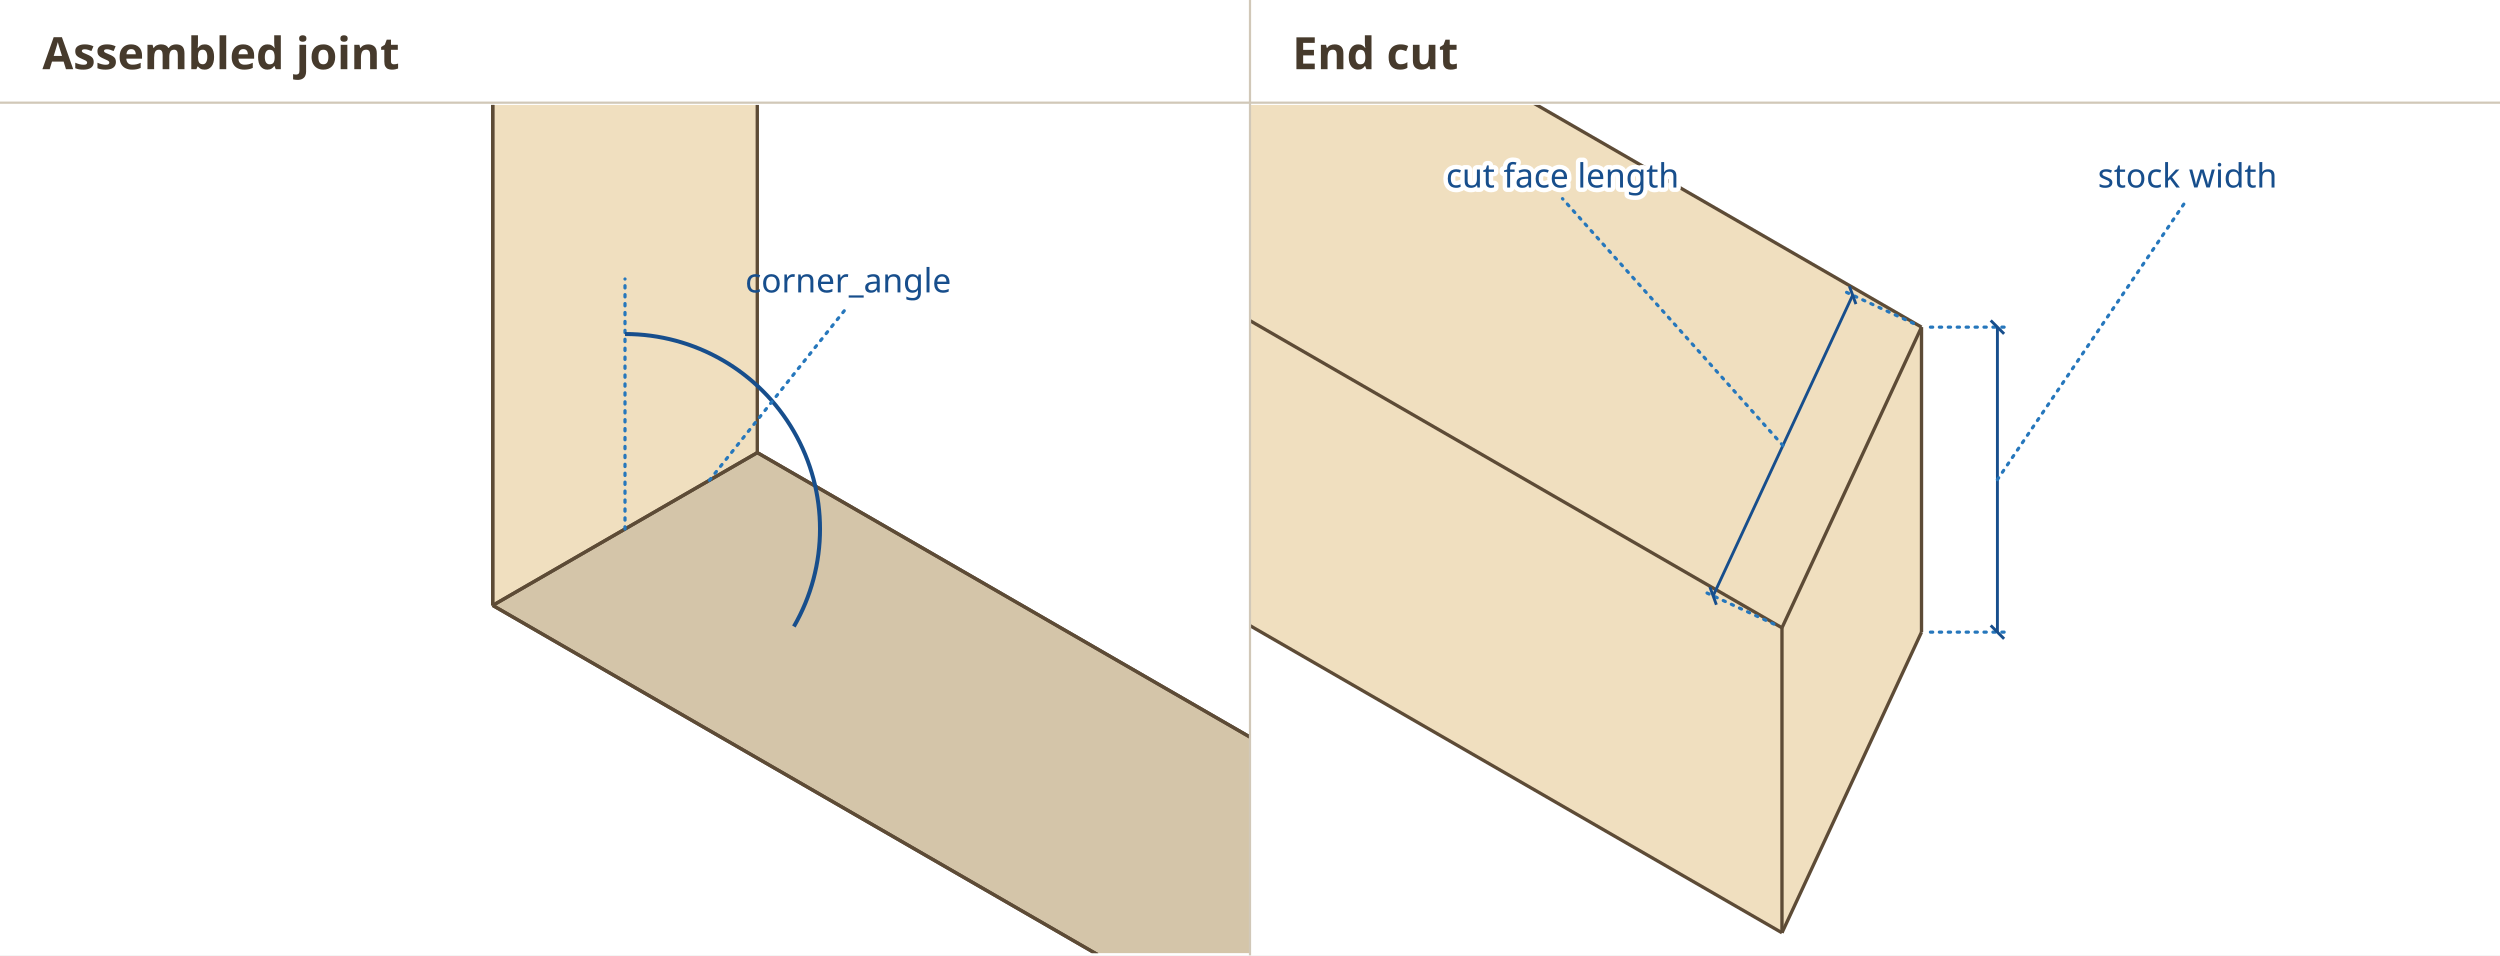
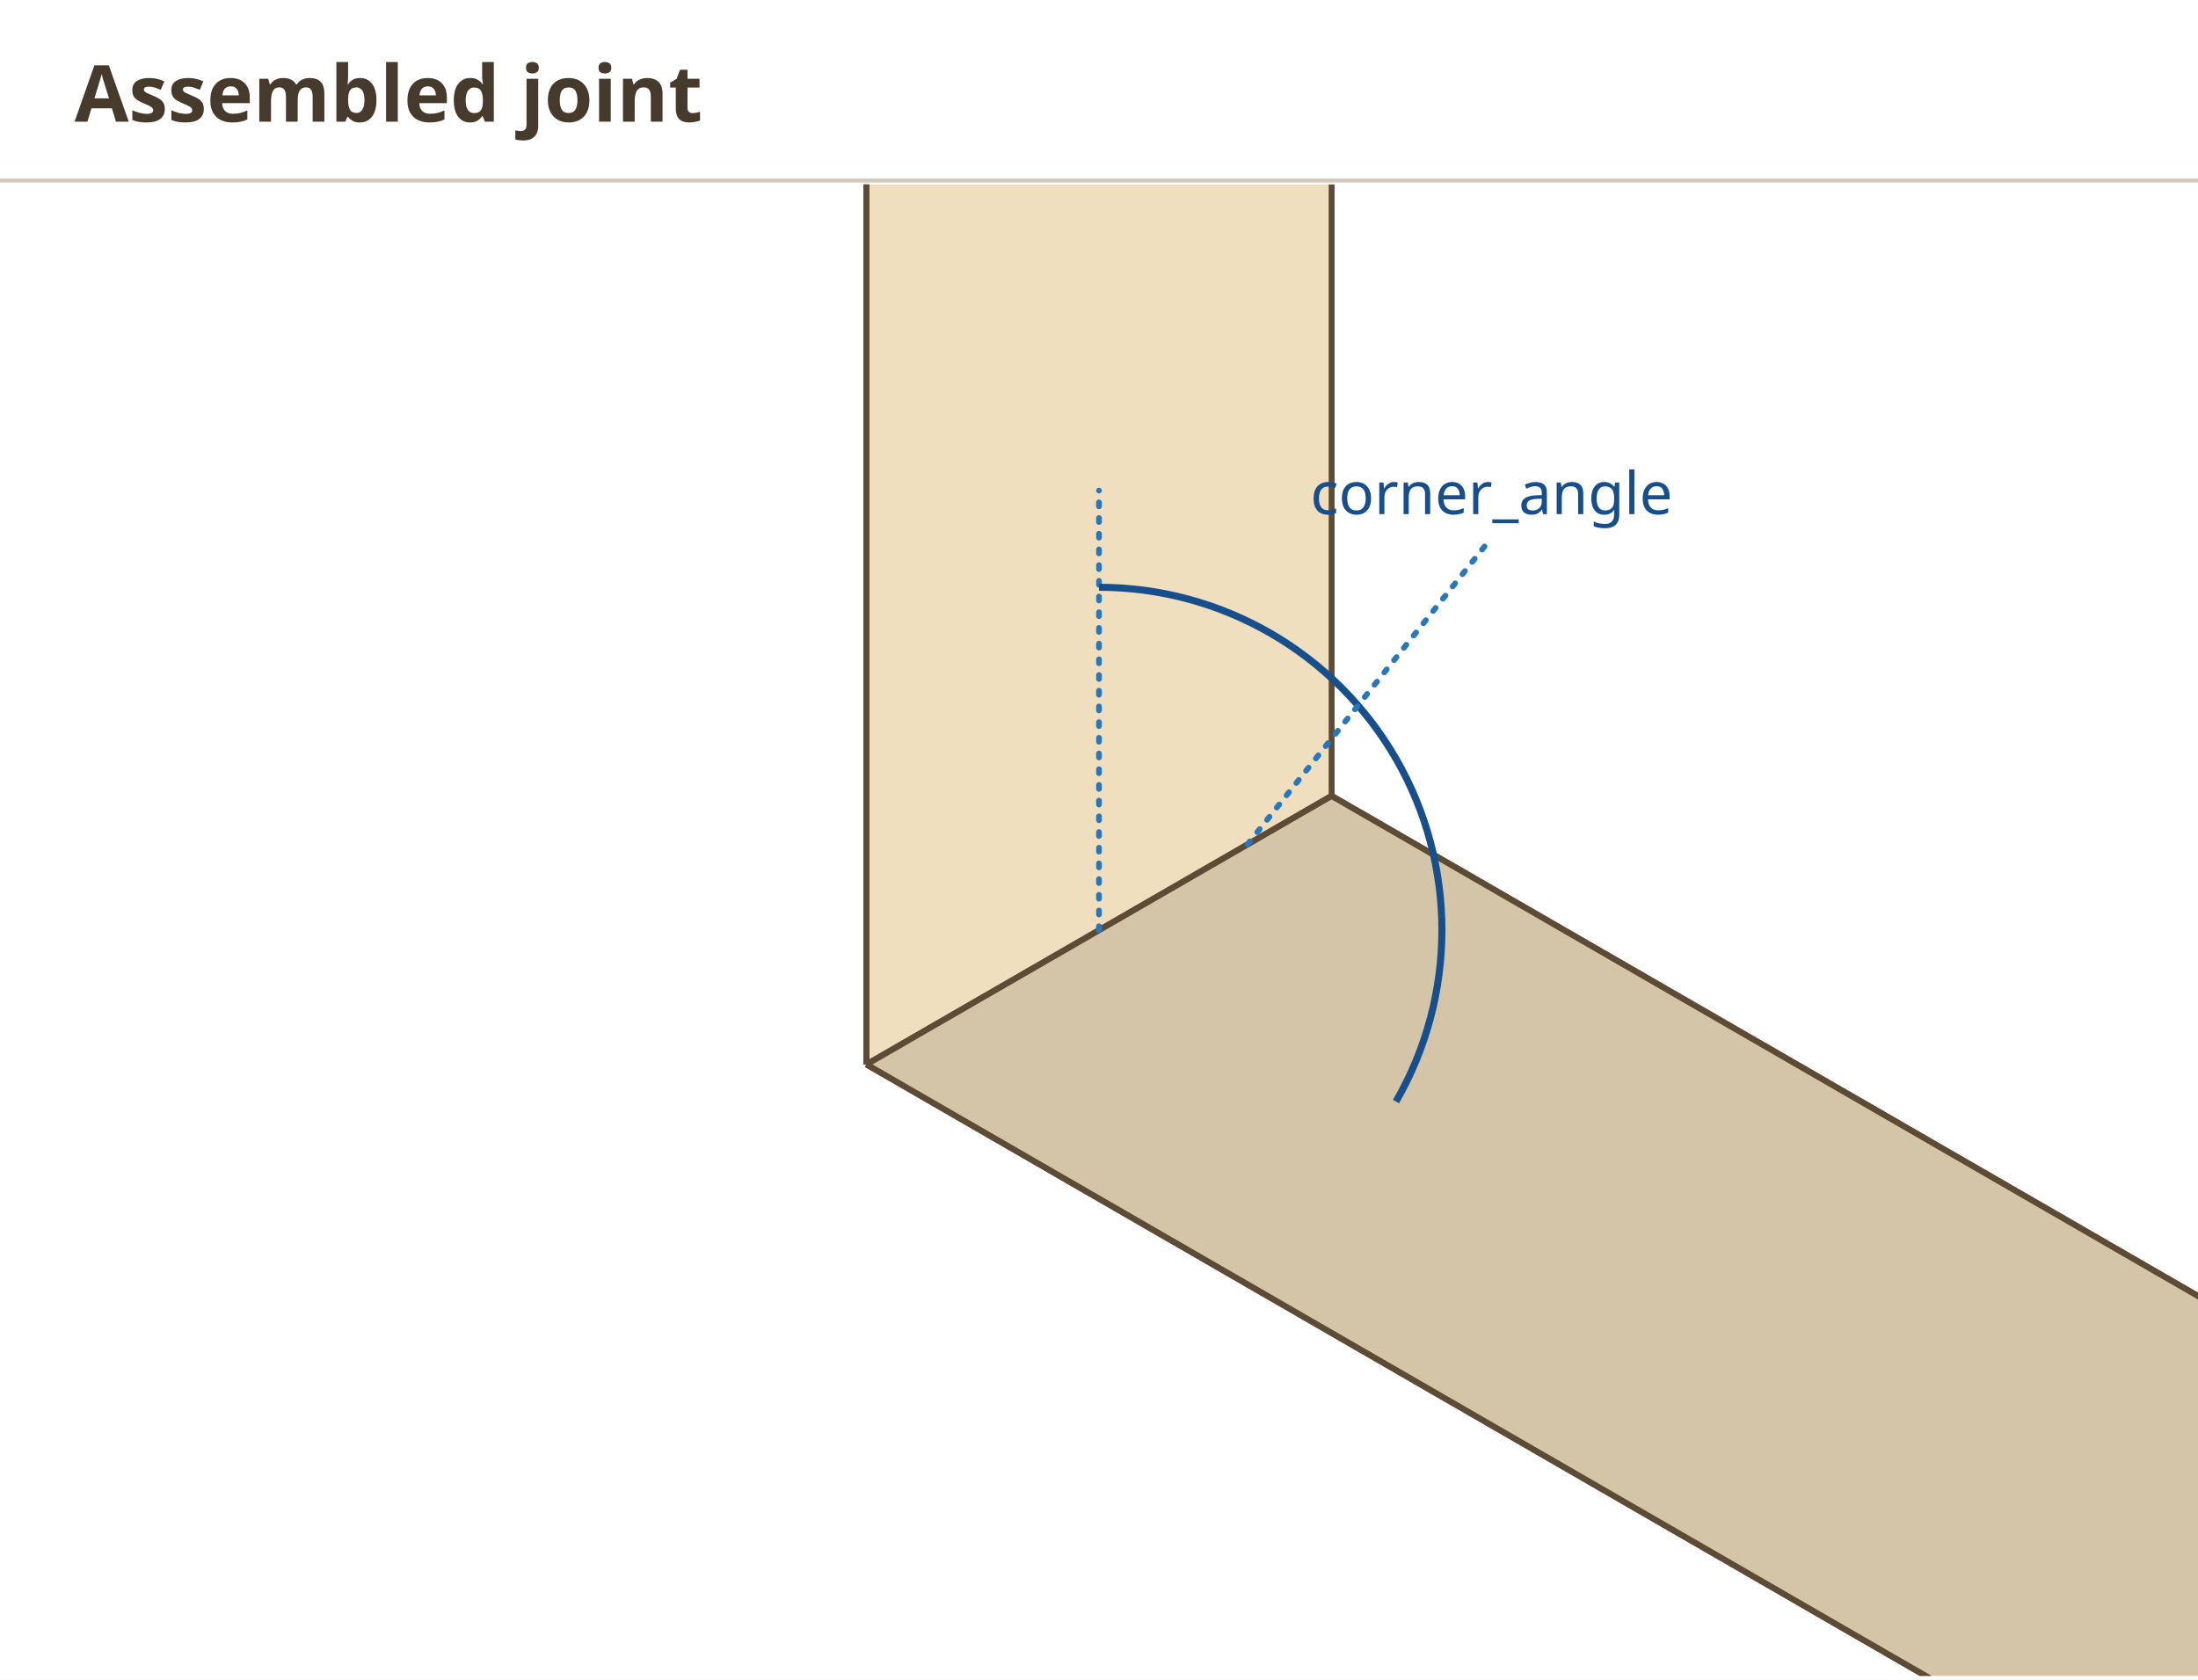
- <svg xmlns="http://www.w3.org/2000/svg" font-family="system-ui, sans-serif" role="img" viewBox="0 0 1120 428">
+ <svg xmlns="http://www.w3.org/2000/svg" font-family="system-ui, sans-serif" role="img" viewBox="0 0 560 428">
  <rect width="100%" height="100%" fill="white" />
  <svg viewBox="0 0 560 380" x="0" y="47" width="560" height="380" overflow="hidden">
    <g class="member-fills">
      <path data-member="Assembled joint" fill="#f0dfbf" fill-opacity="1" d="M220.733 -947.92 L339.267 -947.92 L339.267 155.782 Z M220.733 224.218 L220.733 -947.92 L339.267 155.782 Z M233.811 94.897 L220.733 87.347 L220.733 -947.92 L339.267 -947.92 Z M233.811 94.897 L220.733 224.218 L220.733 224.218 L220.733 87.347 Z M233.811 94.897 L339.267 -947.92 L339.267 155.782 Z M220.733 224.218 L233.811 94.897 L339.267 155.782 L339.267 155.782 Z" />
      <path data-member="timber2" fill="#d4c5a9" fill-opacity="1" d="M1295.101 707.634 L1235.834 810.286 L220.733 224.218 Z M339.267 155.782 L1295.101 707.634 L220.733 224.218 Z M339.267 155.782 L1295.101 707.634 L1235.834 810.286 Z M339.267 155.782 L339.267 155.782 L1235.834 810.286 L354.938 301.701 Z M339.267 155.782 L354.938 301.701 L220.733 224.218 Z" />
    </g>
    <g class="face-fills" />
    <g class="edges" fill="none" stroke-linejoin="round">
      <g data-member="Assembled joint" stroke="#5d4b36" stroke-opacity="1" stroke-width="1.5">
        <path data-feature="rptw.right" d="M339.267 155.782 L339.267 -947.92" />
        <path data-feature="rptw.right" d="M339.267 -947.92 L220.733 -947.92" />
        <path data-feature="rptw.right" d="M220.733 -947.92 L220.733 224.218" />
        <path data-feature="rptw.right" d="M220.733 224.218 L339.267 155.782" />
        <path data-feature="rptw.left" d="M220.733 224.218 L220.733 -947.92" />
      </g>
      <g data-member="timber2" stroke="#5d4b36" stroke-opacity="1" stroke-width="1.5">
        <path data-feature="rptw.right" d="M220.733 224.218 L1235.834 810.286" />
        <path data-feature="rptw.right" d="M1235.834 810.286 L1295.101 707.634" />
        <path data-feature="rptw.right" d="M1295.101 707.634 L339.267 155.782" />
        <path data-feature="rptw.right" d="M339.267 155.782 L220.733 224.218" />
        <path data-feature="rptw.left" d="M1235.834 810.286 L220.733 224.218" />
        <path data-feature="rptw.back" d="M1295.101 707.634 L944.491 505.209" />
        <path data-feature="rptw.back" d="M944.491 505.209 L339.267 155.782" />
      </g>
    </g>
    <g class="references" fill="none" />
    <g class="dimension" fill="#174e8c">
      <line stroke="#2677bc" stroke-dasharray="1 3" stroke-linecap="round" stroke-width="1.45" x1="280.00" y1="190.00" x2="280.00" y2="78.00" />
      <path stroke-width="1.8" d="M280.00 102.64 A87.36 87.36 0 0 1 355.66 233.68" fill="none" stroke="#174e8c" />
      <line stroke="#2677bc" stroke-dasharray="1 3" stroke-linecap="round" stroke-width="1.45" x1="317.83" y1="168.16" x2="380.00" y2="90.00" />
      <text text-anchor="middle" font-size="15" x="380" y="84">corner_angle</text>
    </g>
  </svg>
  <text font-size="20" font-weight="600" x="19" y="31" fill="#463a2c">Assembled joint</text>
-   <svg viewBox="0 0 560 380" x="560" y="47" width="560" height="380" overflow="hidden">
-     <g class="member-fills">
-       <path data-member="End cut" fill="#f0dfbf" fill-opacity="1" d="M-1224.311 -610.198 L-1076.401 -695.594 L300.838 99.556 Z M238.324 234.255 L-1224.311 -610.198 L300.838 99.556 Z M238.324 370.889 L-1224.311 -473.564 L-1076.401 -558.96 Z M238.324 370.889 L-1076.401 -558.96 L300.838 236.189 Z M300.838 236.189 L-1076.401 -558.96 L-1076.401 -695.594 Z M300.838 236.189 L-1076.401 -695.594 L300.838 99.556 Z M238.324 234.255 L238.324 370.889 L-1224.311 -473.564 Z M-1224.311 -610.198 L238.324 234.255 L-1224.311 -473.564 Z M-1076.401 -558.96 L-1224.311 -473.564 L-1224.311 -610.198 Z M-1076.401 -558.96 L-1224.311 -610.198 L-1076.401 -695.594 Z M300.838 236.189 L238.324 370.889 L238.324 234.255 Z M300.838 236.189 L238.324 234.255 L300.838 99.556 Z" />
-     </g>
-     <g class="face-fills" />
-     <g class="edges" fill="none" stroke-linejoin="round">
-       <g data-member="End cut" stroke="#5d4b36" stroke-opacity="1" stroke-width="1.5">
-         <path data-feature="rptw.right" d="M300.838 99.556 L-1076.401 -695.594" />
-         <path data-feature="rptw.right" d="M-1076.401 -695.594 L-1224.311 -610.198" />
-         <path data-feature="rptw.right" d="M-1224.311 -610.198 L238.324 234.255" />
-         <path data-feature="rptw.right" d="M238.324 234.255 L300.838 99.556" />
-         <path data-feature="rptw.left" d="M238.324 370.889 L-1224.311 -473.564" />
-         <path data-feature="rptw.left" d="M300.838 236.189 L238.324 370.889" />
-         <path data-feature="rptw.front" d="M300.838 99.556 L300.838 236.189" />
-         <path data-feature="rptw.back" d="M238.324 370.889 L238.324 234.255" />
-         <path data-feature="rptw.back" d="M-1224.311 -610.198 L-1224.311 -473.564" />
-       </g>
-     </g>
-     <g class="references" fill="none" />
-     <g class="dimension" stroke-width="1.3" fill="#174e8c" stroke="#174e8c">
-       <line stroke="#2677bc" stroke-dasharray="1 3" stroke-linecap="round" stroke-width="1.45" x1="234.70" y1="232.57" x2="203.86" y2="218.26" />
-       <line x1="208.94" y1="223.93" x2="206.03" y2="215.96" />
-       <line stroke="#2677bc" stroke-dasharray="1 3" stroke-linecap="round" stroke-width="1.45" x1="297.21" y1="97.87" x2="266.37" y2="83.56" />
-       <line x1="271.46" y1="89.23" x2="268.54" y2="81.26" />
-       <line x1="207.48" y1="219.94" x2="270.00" y2="85.24" />
-       <line stroke="#2677bc" stroke-dasharray="1 3" stroke-linecap="round" stroke-width="1.45" x1="238.74" y1="152.59" x2="140.00" y2="42.00" />
-       <text text-anchor="middle" font-size="15" stroke="white" stroke-width="4" paint-order="stroke" stroke-linejoin="round" transform="translate(140.00 37.00) rotate(0.00)">cut face length</text>
-     </g>
-     <g class="dimension" stroke-width="1.3" fill="#174e8c" stroke="#174e8c">
-       <line stroke="#2677bc" stroke-dasharray="1 3" stroke-linecap="round" stroke-width="1.45" x1="304.84" y1="236.19" x2="338.84" y2="236.19" />
-       <line x1="337.84" y1="239.19" x2="331.84" y2="233.19" />
-       <line stroke="#2677bc" stroke-dasharray="1 3" stroke-linecap="round" stroke-width="1.45" x1="304.84" y1="99.56" x2="338.84" y2="99.56" />
-       <line x1="337.84" y1="102.56" x2="331.84" y2="96.56" />
-       <line x1="334.84" y1="236.19" x2="334.84" y2="99.56" />
-       <line stroke="#2677bc" stroke-dasharray="1 3" stroke-linecap="round" stroke-width="1.45" x1="334.84" y1="167.87" x2="420.00" y2="42.00" />
-       <text text-anchor="middle" font-size="15" stroke="white" stroke-width="4" paint-order="stroke" stroke-linejoin="round" transform="translate(420.00 37.00) rotate(0.00)">stock width</text>
-     </g>
-   </svg>
-   <text font-size="20" font-weight="600" x="579" y="31" fill="#463a2c">End cut</text>
-   <path d="M0 46H1120 M560 0v428" stroke="#d1c8b8" />
+   <path d="M0 46H560" stroke="#d1c8b8" />
</svg>
